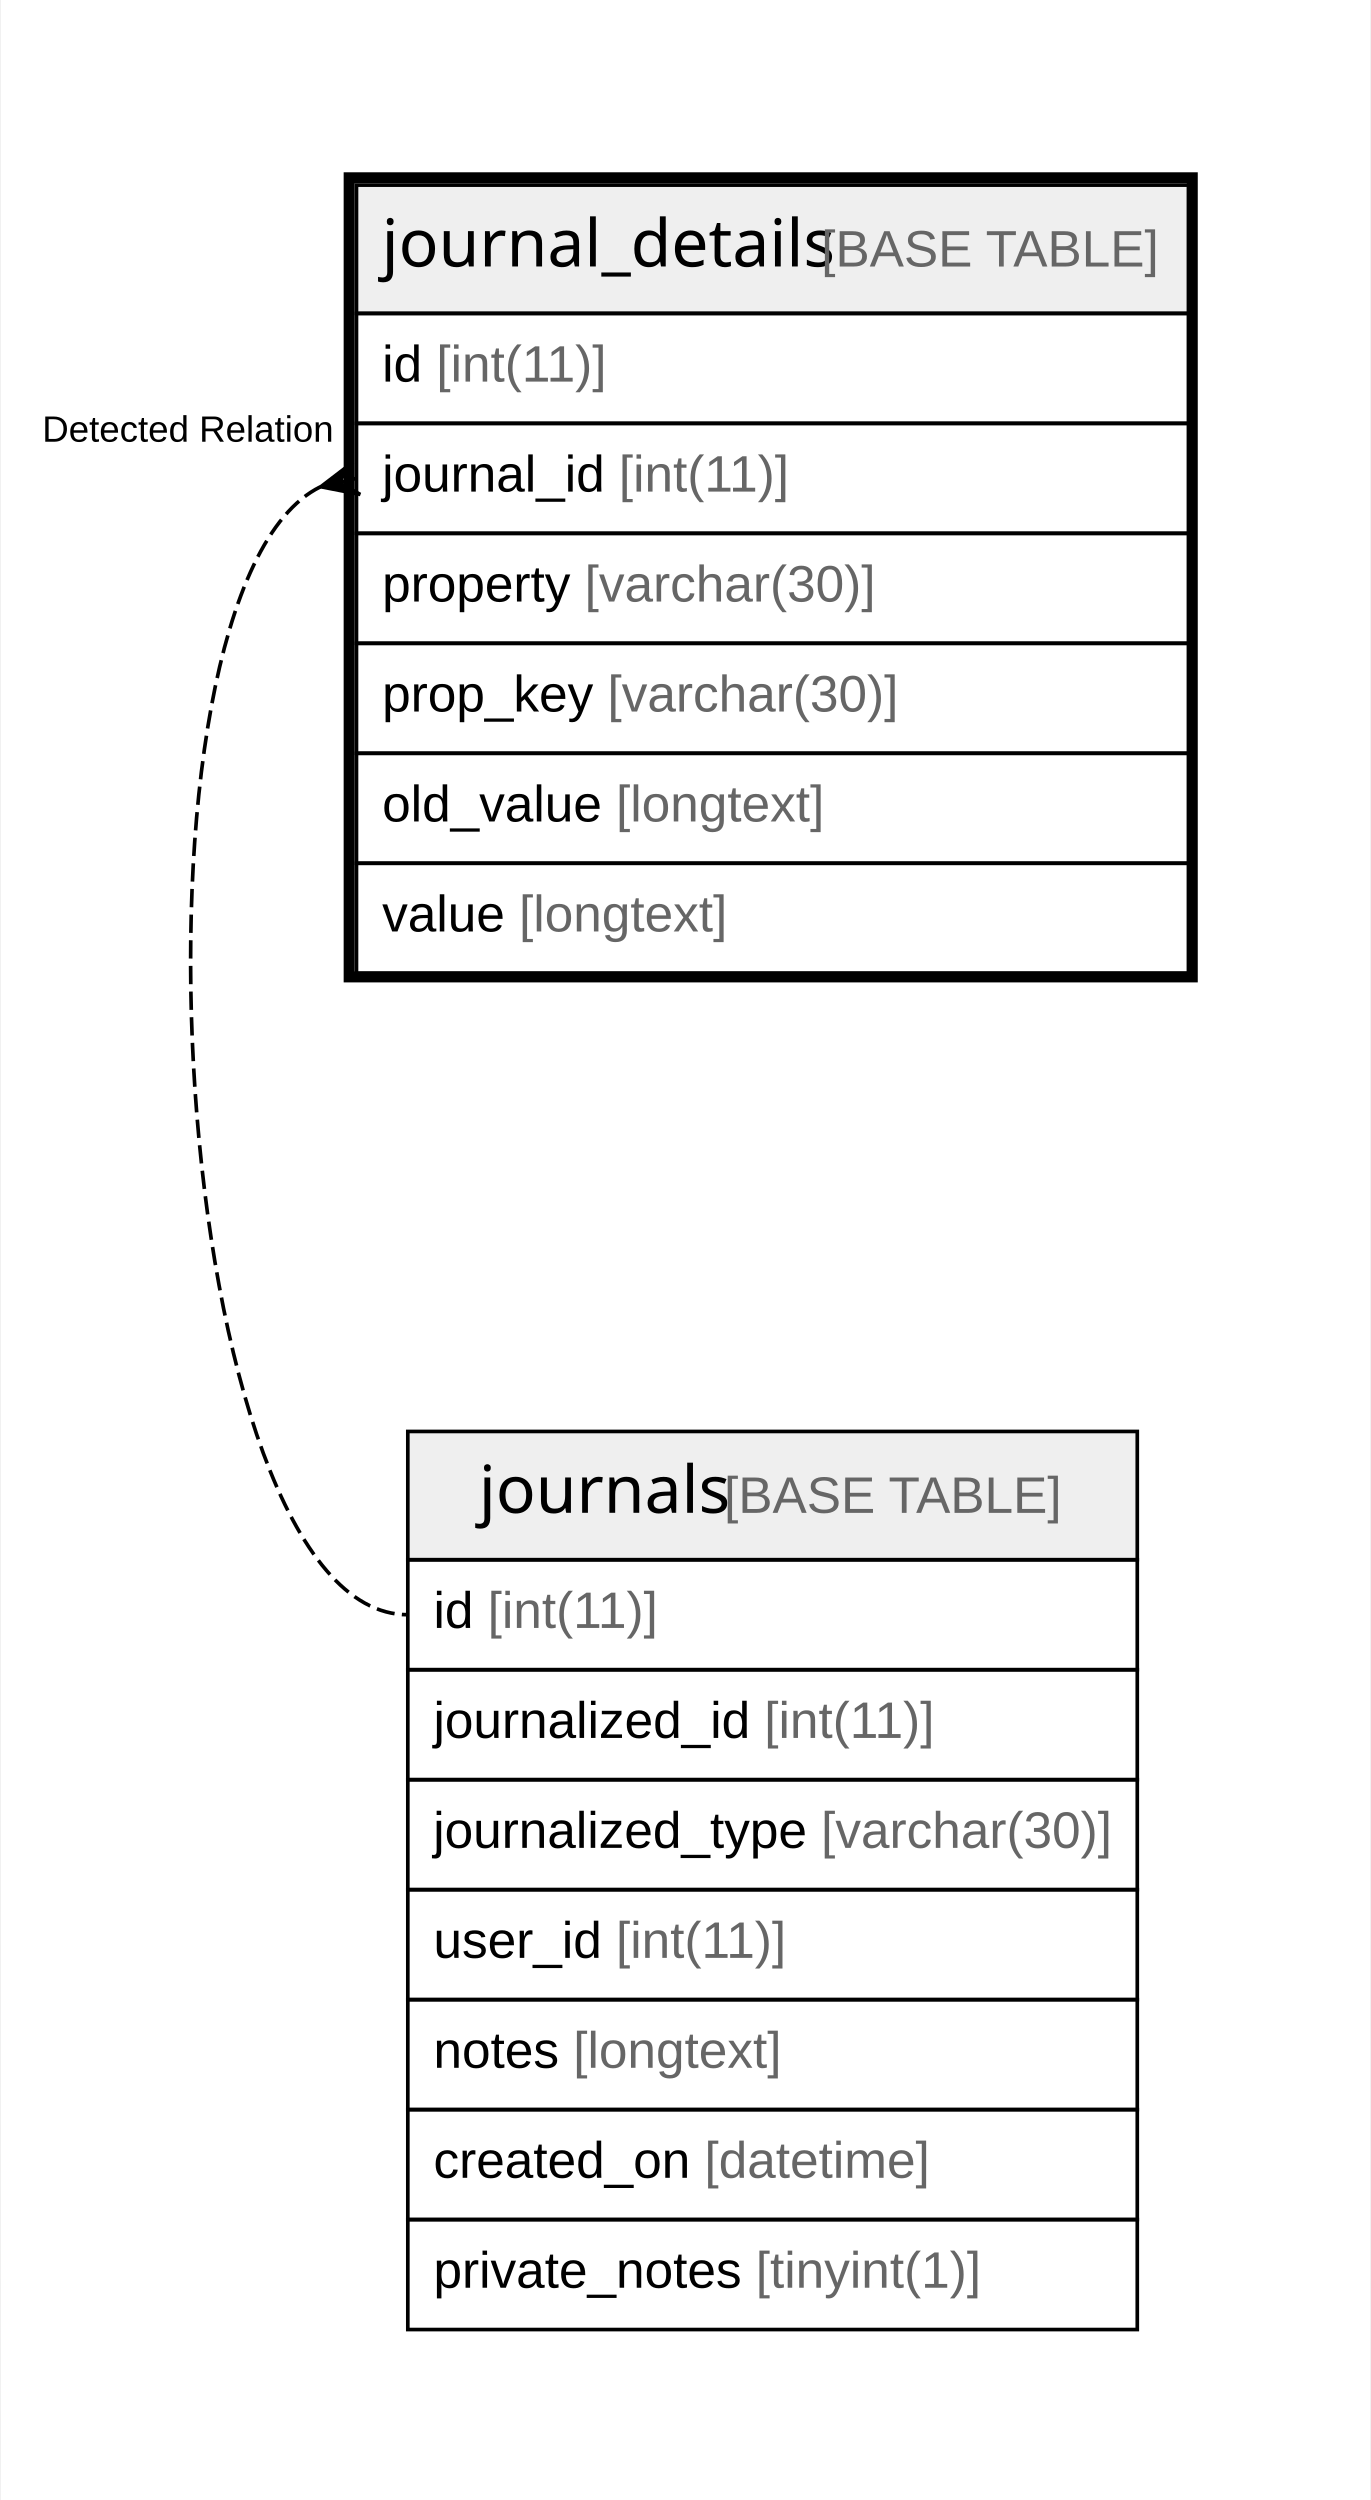
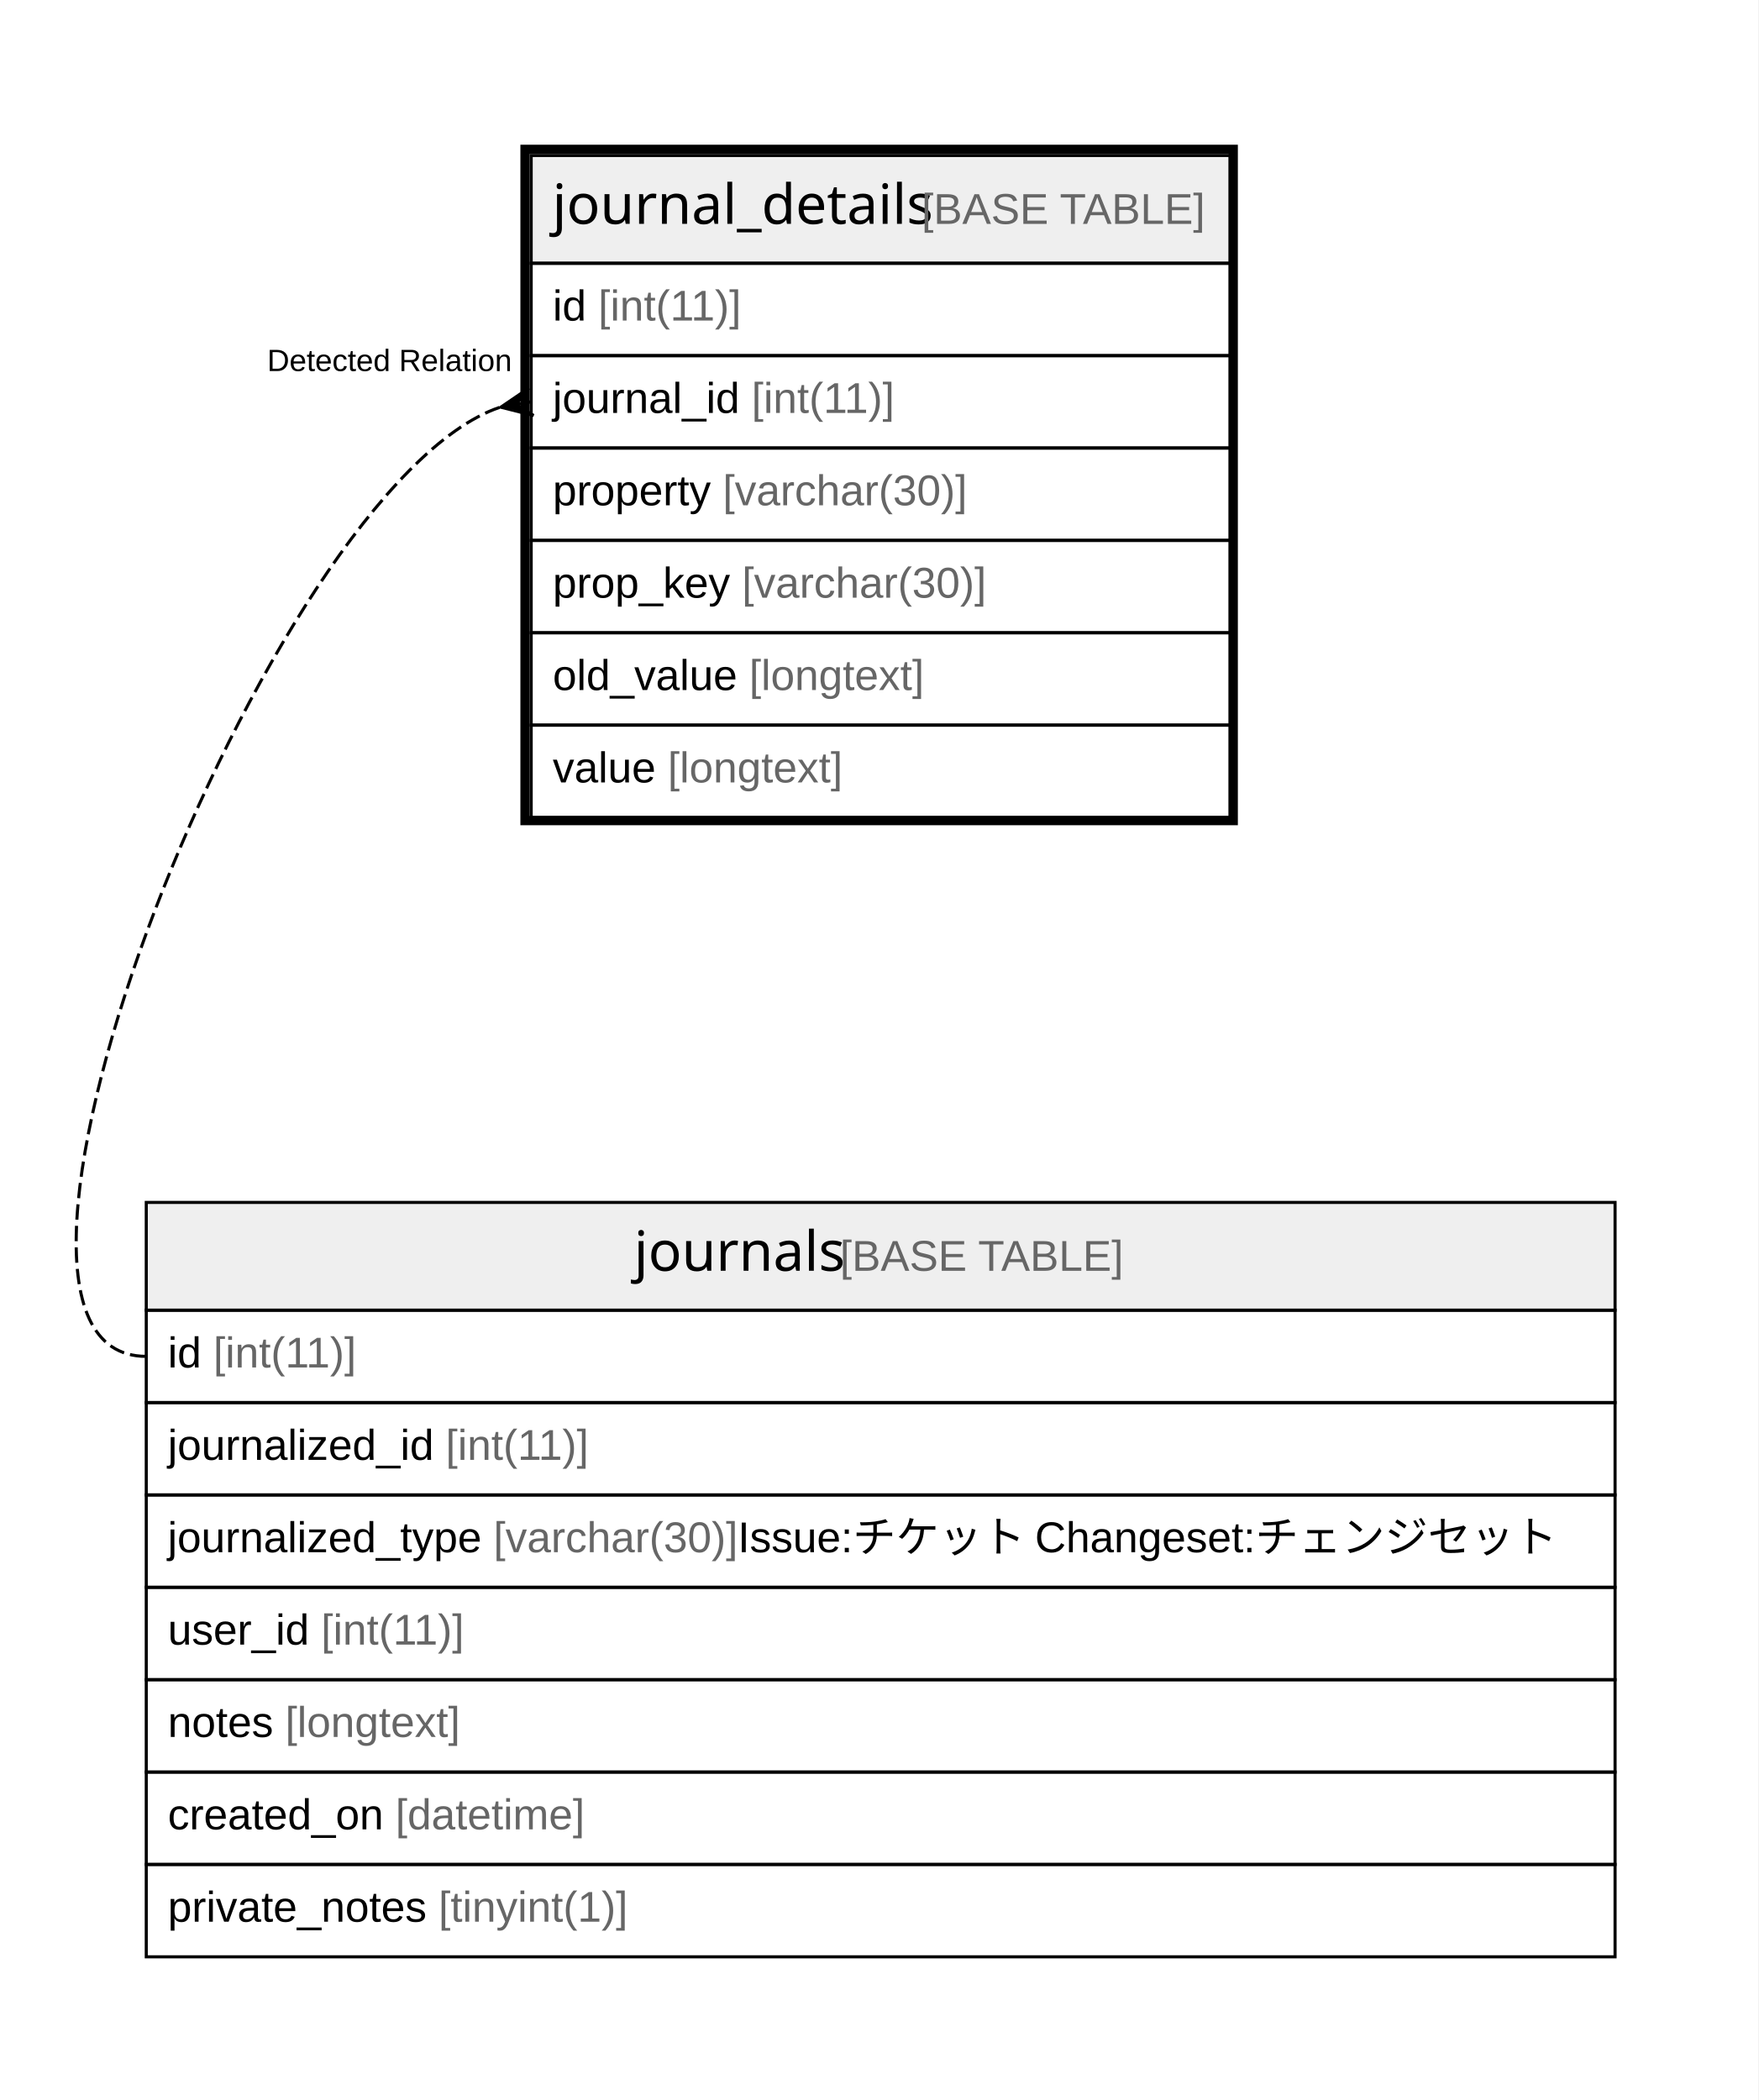
- <svg xmlns="http://www.w3.org/2000/svg" width="374pt" height="682pt" viewBox="0.00 0.00 373.50 682.00">
+ <svg xmlns="http://www.w3.org/2000/svg" width="571pt" height="682pt" viewBox="0.00 0.00 571.00 682.00">
  <g id="graph0" class="graph" transform="scale(1 1) rotate(0) translate(4 678)">
-     <polygon fill="#ffffff" stroke="transparent" points="-4,4 -4,-678 369.5,-678 369.5,4 -4,4" />
+     <polygon fill="#ffffff" stroke="transparent" points="-4,4 -4,-678 567,-678 567,4 -4,4" />
    <g id="node1" class="node">
-       <polygon fill="#efefef" stroke="transparent" points="93,-592.5 93,-627.5 320,-627.5 320,-592.5 93,-592.5" />
-       <polygon fill="none" stroke="#000000" points="93,-592.5 93,-627.5 320,-627.5 320,-592.5 93,-592.5" />
-       <text text-anchor="start" x="99.863" y="-605.3" font-family="Arial Bold" font-size="18.00" fill="#000000">journal_details</text>
-       <text text-anchor="start" x="215.883" y="-605.3" font-family="Arial" font-size="14.00" fill="#000000"> </text>
-       <text text-anchor="start" x="219.774" y="-605.3" font-family="Arial" font-size="14.00" fill="#666666">[BASE TABLE]</text>
-       <polygon fill="none" stroke="#000000" points="93,-562.5 93,-592.5 320,-592.5 320,-562.5 93,-562.5" />
-       <text text-anchor="start" x="100" y="-573.9" font-family="Arial" font-size="14.00" fill="#000000">id </text>
-       <text text-anchor="start" x="114.78" y="-573.9" font-family="Arial" font-size="14.00" fill="#666666">[int(11)]</text>
-       <polygon fill="none" stroke="#000000" points="93,-532.5 93,-562.5 320,-562.5 320,-532.5 93,-532.5" />
-       <text text-anchor="start" x="100" y="-543.9" font-family="Arial" font-size="14.00" fill="#000000">journal_id </text>
-       <text text-anchor="start" x="164.567" y="-543.9" font-family="Arial" font-size="14.00" fill="#666666">[int(11)]</text>
-       <polygon fill="none" stroke="#000000" points="93,-502.5 93,-532.5 320,-532.5 320,-502.5 93,-502.5" />
-       <text text-anchor="start" x="100" y="-513.9" font-family="Arial" font-size="14.00" fill="#000000">property </text>
-       <text text-anchor="start" x="155.233" y="-513.9" font-family="Arial" font-size="14.00" fill="#666666">[varchar(30)]</text>
-       <polygon fill="none" stroke="#000000" points="93,-472.5 93,-502.5 320,-502.5 320,-472.5 93,-472.5" />
-       <text text-anchor="start" x="100" y="-483.9" font-family="Arial" font-size="14.00" fill="#000000">prop_key </text>
-       <text text-anchor="start" x="161.464" y="-483.9" font-family="Arial" font-size="14.00" fill="#666666">[varchar(30)]</text>
-       <polygon fill="none" stroke="#000000" points="93,-442.5 93,-472.5 320,-472.5 320,-442.5 93,-442.5" />
-       <text text-anchor="start" x="100" y="-453.9" font-family="Arial" font-size="14.00" fill="#000000">old_value </text>
-       <text text-anchor="start" x="163.799" y="-453.9" font-family="Arial" font-size="14.00" fill="#666666">[longtext]</text>
-       <polygon fill="none" stroke="#000000" points="93,-412.5 93,-442.5 320,-442.5 320,-412.5 93,-412.5" />
-       <text text-anchor="start" x="100" y="-423.9" font-family="Arial" font-size="14.00" fill="#000000">value </text>
-       <text text-anchor="start" x="137.345" y="-423.9" font-family="Arial" font-size="14.00" fill="#666666">[longtext]</text>
-       <polygon fill="none" stroke="#000000" stroke-width="3" points="91,-411.5 91,-629.5 321,-629.5 321,-411.5 91,-411.5" />
+       <polygon fill="#efefef" stroke="transparent" points="168.5,-592.5 168.5,-627.5 395.5,-627.5 395.5,-592.5 168.5,-592.5" />
+       <polygon fill="none" stroke="#000000" points="168.5,-592.5 168.5,-627.5 395.5,-627.5 395.5,-592.5 168.5,-592.5" />
+       <text text-anchor="start" x="175.363" y="-605.3" font-family="Arial Bold" font-size="18.00" fill="#000000">journal_details</text>
+       <text text-anchor="start" x="291.384" y="-605.3" font-family="Arial" font-size="14.00" fill="#000000"> </text>
+       <text text-anchor="start" x="295.274" y="-605.3" font-family="Arial" font-size="14.00" fill="#666666">[BASE TABLE]</text>
+       <polygon fill="none" stroke="#000000" points="168.5,-562.5 168.5,-592.5 395.5,-592.5 395.5,-562.5 168.5,-562.5" />
+       <text text-anchor="start" x="175.5" y="-573.9" font-family="Arial" font-size="14.00" fill="#000000">id </text>
+       <text text-anchor="start" x="190.28" y="-573.9" font-family="Arial" font-size="14.00" fill="#666666">[int(11)]</text>
+       <polygon fill="none" stroke="#000000" points="168.5,-532.5 168.5,-562.5 395.5,-562.5 395.5,-532.5 168.5,-532.5" />
+       <text text-anchor="start" x="175.5" y="-543.9" font-family="Arial" font-size="14.00" fill="#000000">journal_id </text>
+       <text text-anchor="start" x="240.067" y="-543.9" font-family="Arial" font-size="14.00" fill="#666666">[int(11)]</text>
+       <polygon fill="none" stroke="#000000" points="168.5,-502.5 168.5,-532.5 395.5,-532.5 395.5,-502.5 168.5,-502.5" />
+       <text text-anchor="start" x="175.5" y="-513.9" font-family="Arial" font-size="14.00" fill="#000000">property </text>
+       <text text-anchor="start" x="230.733" y="-513.9" font-family="Arial" font-size="14.00" fill="#666666">[varchar(30)]</text>
+       <polygon fill="none" stroke="#000000" points="168.5,-472.5 168.5,-502.5 395.5,-502.5 395.5,-472.5 168.5,-472.5" />
+       <text text-anchor="start" x="175.5" y="-483.9" font-family="Arial" font-size="14.00" fill="#000000">prop_key </text>
+       <text text-anchor="start" x="236.964" y="-483.9" font-family="Arial" font-size="14.00" fill="#666666">[varchar(30)]</text>
+       <polygon fill="none" stroke="#000000" points="168.5,-442.5 168.5,-472.5 395.5,-472.5 395.5,-442.5 168.5,-442.5" />
+       <text text-anchor="start" x="175.5" y="-453.9" font-family="Arial" font-size="14.00" fill="#000000">old_value </text>
+       <text text-anchor="start" x="239.299" y="-453.9" font-family="Arial" font-size="14.00" fill="#666666">[longtext]</text>
+       <polygon fill="none" stroke="#000000" points="168.5,-412.5 168.5,-442.5 395.5,-442.5 395.5,-412.5 168.5,-412.5" />
+       <text text-anchor="start" x="175.5" y="-423.9" font-family="Arial" font-size="14.00" fill="#000000">value </text>
+       <text text-anchor="start" x="212.845" y="-423.9" font-family="Arial" font-size="14.00" fill="#666666">[longtext]</text>
+       <polygon fill="none" stroke="#000000" stroke-width="3" points="166.5,-411.5 166.5,-629.5 396.5,-629.5 396.5,-411.5 166.5,-411.5" />
    </g>
    <g id="node2" class="node">
-       <polygon fill="#efefef" stroke="transparent" points="107,-252.5 107,-287.5 306,-287.5 306,-252.5 107,-252.5" />
-       <polygon fill="none" stroke="#000000" points="107,-252.5 107,-287.5 306,-287.5 306,-252.5 107,-252.5" />
-       <text text-anchor="start" x="126.37" y="-265.3" font-family="Arial Bold" font-size="18.00" fill="#000000">journals</text>
-       <text text-anchor="start" x="189.376" y="-265.3" font-family="Arial" font-size="14.00" fill="#000000"> </text>
-       <text text-anchor="start" x="193.266" y="-265.3" font-family="Arial" font-size="14.00" fill="#666666">[BASE TABLE]</text>
-       <polygon fill="none" stroke="#000000" points="107,-222.5 107,-252.5 306,-252.5 306,-222.5 107,-222.5" />
-       <text text-anchor="start" x="114" y="-233.9" font-family="Arial" font-size="14.00" fill="#000000">id </text>
-       <text text-anchor="start" x="128.78" y="-233.9" font-family="Arial" font-size="14.00" fill="#666666">[int(11)]</text>
-       <polygon fill="none" stroke="#000000" points="107,-192.5 107,-222.5 306,-222.5 306,-192.5 107,-192.5" />
-       <text text-anchor="start" x="114" y="-203.9" font-family="Arial" font-size="14.00" fill="#000000">journalized_id </text>
-       <text text-anchor="start" x="204.238" y="-203.9" font-family="Arial" font-size="14.00" fill="#666666">[int(11)]</text>
-       <polygon fill="none" stroke="#000000" points="107,-162.5 107,-192.5 306,-192.5 306,-162.5 107,-162.5" />
-       <text text-anchor="start" x="113.929" y="-173.9" font-family="Arial" font-size="14.00" fill="#000000">journalized_type </text>
-       <text text-anchor="start" x="219.734" y="-173.9" font-family="Arial" font-size="14.00" fill="#666666">[varchar(30)]</text>
-       <polygon fill="none" stroke="#000000" points="107,-132.5 107,-162.5 306,-162.5 306,-132.5 107,-132.5" />
-       <text text-anchor="start" x="114" y="-143.9" font-family="Arial" font-size="14.00" fill="#000000">user_id </text>
-       <text text-anchor="start" x="163.788" y="-143.9" font-family="Arial" font-size="14.00" fill="#666666">[int(11)]</text>
-       <polygon fill="none" stroke="#000000" points="107,-102.5 107,-132.5 306,-132.5 306,-102.5 107,-102.5" />
-       <text text-anchor="start" x="114" y="-113.9" font-family="Arial" font-size="14.00" fill="#000000">notes </text>
-       <text text-anchor="start" x="152.129" y="-113.9" font-family="Arial" font-size="14.00" fill="#666666">[longtext]</text>
-       <polygon fill="none" stroke="#000000" points="107,-72.5 107,-102.5 306,-102.5 306,-72.5 107,-72.5" />
-       <text text-anchor="start" x="114" y="-83.9" font-family="Arial" font-size="14.00" fill="#000000">created_on </text>
-       <text text-anchor="start" x="187.92" y="-83.9" font-family="Arial" font-size="14.00" fill="#666666">[datetime]</text>
-       <polygon fill="none" stroke="#000000" points="107,-42.5 107,-72.5 306,-72.5 306,-42.5 107,-42.5" />
-       <text text-anchor="start" x="114" y="-53.9" font-family="Arial" font-size="14.00" fill="#000000">private_notes </text>
-       <text text-anchor="start" x="201.917" y="-53.9" font-family="Arial" font-size="14.00" fill="#666666">[tinyint(1)]</text>
+       <polygon fill="#efefef" stroke="transparent" points="43.5,-252.5 43.5,-287.5 520.5,-287.5 520.5,-252.5 43.5,-252.5" />
+       <polygon fill="none" stroke="#000000" points="43.5,-252.5 43.5,-287.5 520.5,-287.5 520.5,-252.5 43.5,-252.5" />
+       <text text-anchor="start" x="201.87" y="-265.3" font-family="Arial Bold" font-size="18.00" fill="#000000">journals</text>
+       <text text-anchor="start" x="264.876" y="-265.3" font-family="Arial" font-size="14.00" fill="#000000"> </text>
+       <text text-anchor="start" x="268.766" y="-265.3" font-family="Arial" font-size="14.00" fill="#666666">[BASE TABLE]</text>
+       <polygon fill="none" stroke="#000000" points="43.5,-222.5 43.5,-252.5 520.5,-252.5 520.5,-222.5 43.5,-222.5" />
+       <text text-anchor="start" x="50.5" y="-233.9" font-family="Arial" font-size="14.00" fill="#000000">id </text>
+       <text text-anchor="start" x="65.28" y="-233.9" font-family="Arial" font-size="14.00" fill="#666666">[int(11)]</text>
+       <polygon fill="none" stroke="#000000" points="43.5,-192.5 43.5,-222.5 520.5,-222.5 520.5,-192.5 43.5,-192.5" />
+       <text text-anchor="start" x="50.5" y="-203.9" font-family="Arial" font-size="14.00" fill="#000000">journalized_id </text>
+       <text text-anchor="start" x="140.738" y="-203.9" font-family="Arial" font-size="14.00" fill="#666666">[int(11)]</text>
+       <polygon fill="none" stroke="#000000" points="43.5,-162.5 43.5,-192.5 520.5,-192.5 520.5,-162.5 43.5,-162.5" />
+       <text text-anchor="start" x="50.458" y="-173.9" font-family="Arial" font-size="14.00" fill="#000000">journalized_type </text>
+       <text text-anchor="start" x="156.262" y="-173.9" font-family="Arial" font-size="14.00" fill="#666666">[varchar(30)]</text>
+       <text text-anchor="start" x="235.599" y="-173.9" font-family="Arial" font-size="14.00" fill="#000000"> Issue:チケット Changeset:チェンジセット </text>
+       <polygon fill="none" stroke="#000000" points="43.5,-132.5 43.5,-162.5 520.5,-162.5 520.5,-132.5 43.5,-132.5" />
+       <text text-anchor="start" x="50.5" y="-143.9" font-family="Arial" font-size="14.00" fill="#000000">user_id </text>
+       <text text-anchor="start" x="100.288" y="-143.9" font-family="Arial" font-size="14.00" fill="#666666">[int(11)]</text>
+       <polygon fill="none" stroke="#000000" points="43.5,-102.5 43.5,-132.5 520.5,-132.5 520.5,-102.5 43.5,-102.5" />
+       <text text-anchor="start" x="50.5" y="-113.9" font-family="Arial" font-size="14.00" fill="#000000">notes </text>
+       <text text-anchor="start" x="88.629" y="-113.9" font-family="Arial" font-size="14.00" fill="#666666">[longtext]</text>
+       <polygon fill="none" stroke="#000000" points="43.5,-72.5 43.5,-102.5 520.5,-102.5 520.5,-72.5 43.5,-72.5" />
+       <text text-anchor="start" x="50.5" y="-83.9" font-family="Arial" font-size="14.00" fill="#000000">created_on </text>
+       <text text-anchor="start" x="124.42" y="-83.9" font-family="Arial" font-size="14.00" fill="#666666">[datetime]</text>
+       <polygon fill="none" stroke="#000000" points="43.5,-42.5 43.5,-72.5 520.5,-72.5 520.5,-42.5 43.5,-42.5" />
+       <text text-anchor="start" x="50.5" y="-53.9" font-family="Arial" font-size="14.00" fill="#000000">private_notes </text>
+       <text text-anchor="start" x="138.417" y="-53.9" font-family="Arial" font-size="14.00" fill="#666666">[tinyint(1)]</text>
    </g>
    <g id="edge1" class="edge">
-       <path fill="none" stroke="#000000" stroke-dasharray="5,2" d="M83.133,-545.183C25.605,-516.815 41.543,-237.5 107,-237.5" />
-       <polygon fill="#000000" stroke="#000000" points="83.265,-545.214 91.971,-551.881 88.132,-546.357 93,-547.5 93,-547.5 93,-547.5 88.132,-546.357 94.029,-543.119 83.265,-545.214 83.265,-545.214" />
-       <text text-anchor="start" x="7.268" y="-557.5" font-family="Arial" font-size="10.00" fill="#000000">Detected Relation</text>
+       <path fill="none" stroke="#000000" stroke-dasharray="5,2" d="M158.205,-545.679C83.393,-520.274 -27.442,-237.5 43.5,-237.5" />
+       <polygon fill="#000000" stroke="#000000" points="158.653,-545.759 167.716,-551.931 163.576,-546.629 168.5,-547.5 168.5,-547.5 168.5,-547.5 163.576,-546.629 169.284,-543.069 158.653,-545.759 158.653,-545.759" />
+       <text text-anchor="start" x="82.768" y="-557.5" font-family="Arial" font-size="10.00" fill="#000000">Detected Relation</text>
    </g>
  </g>
</svg>
